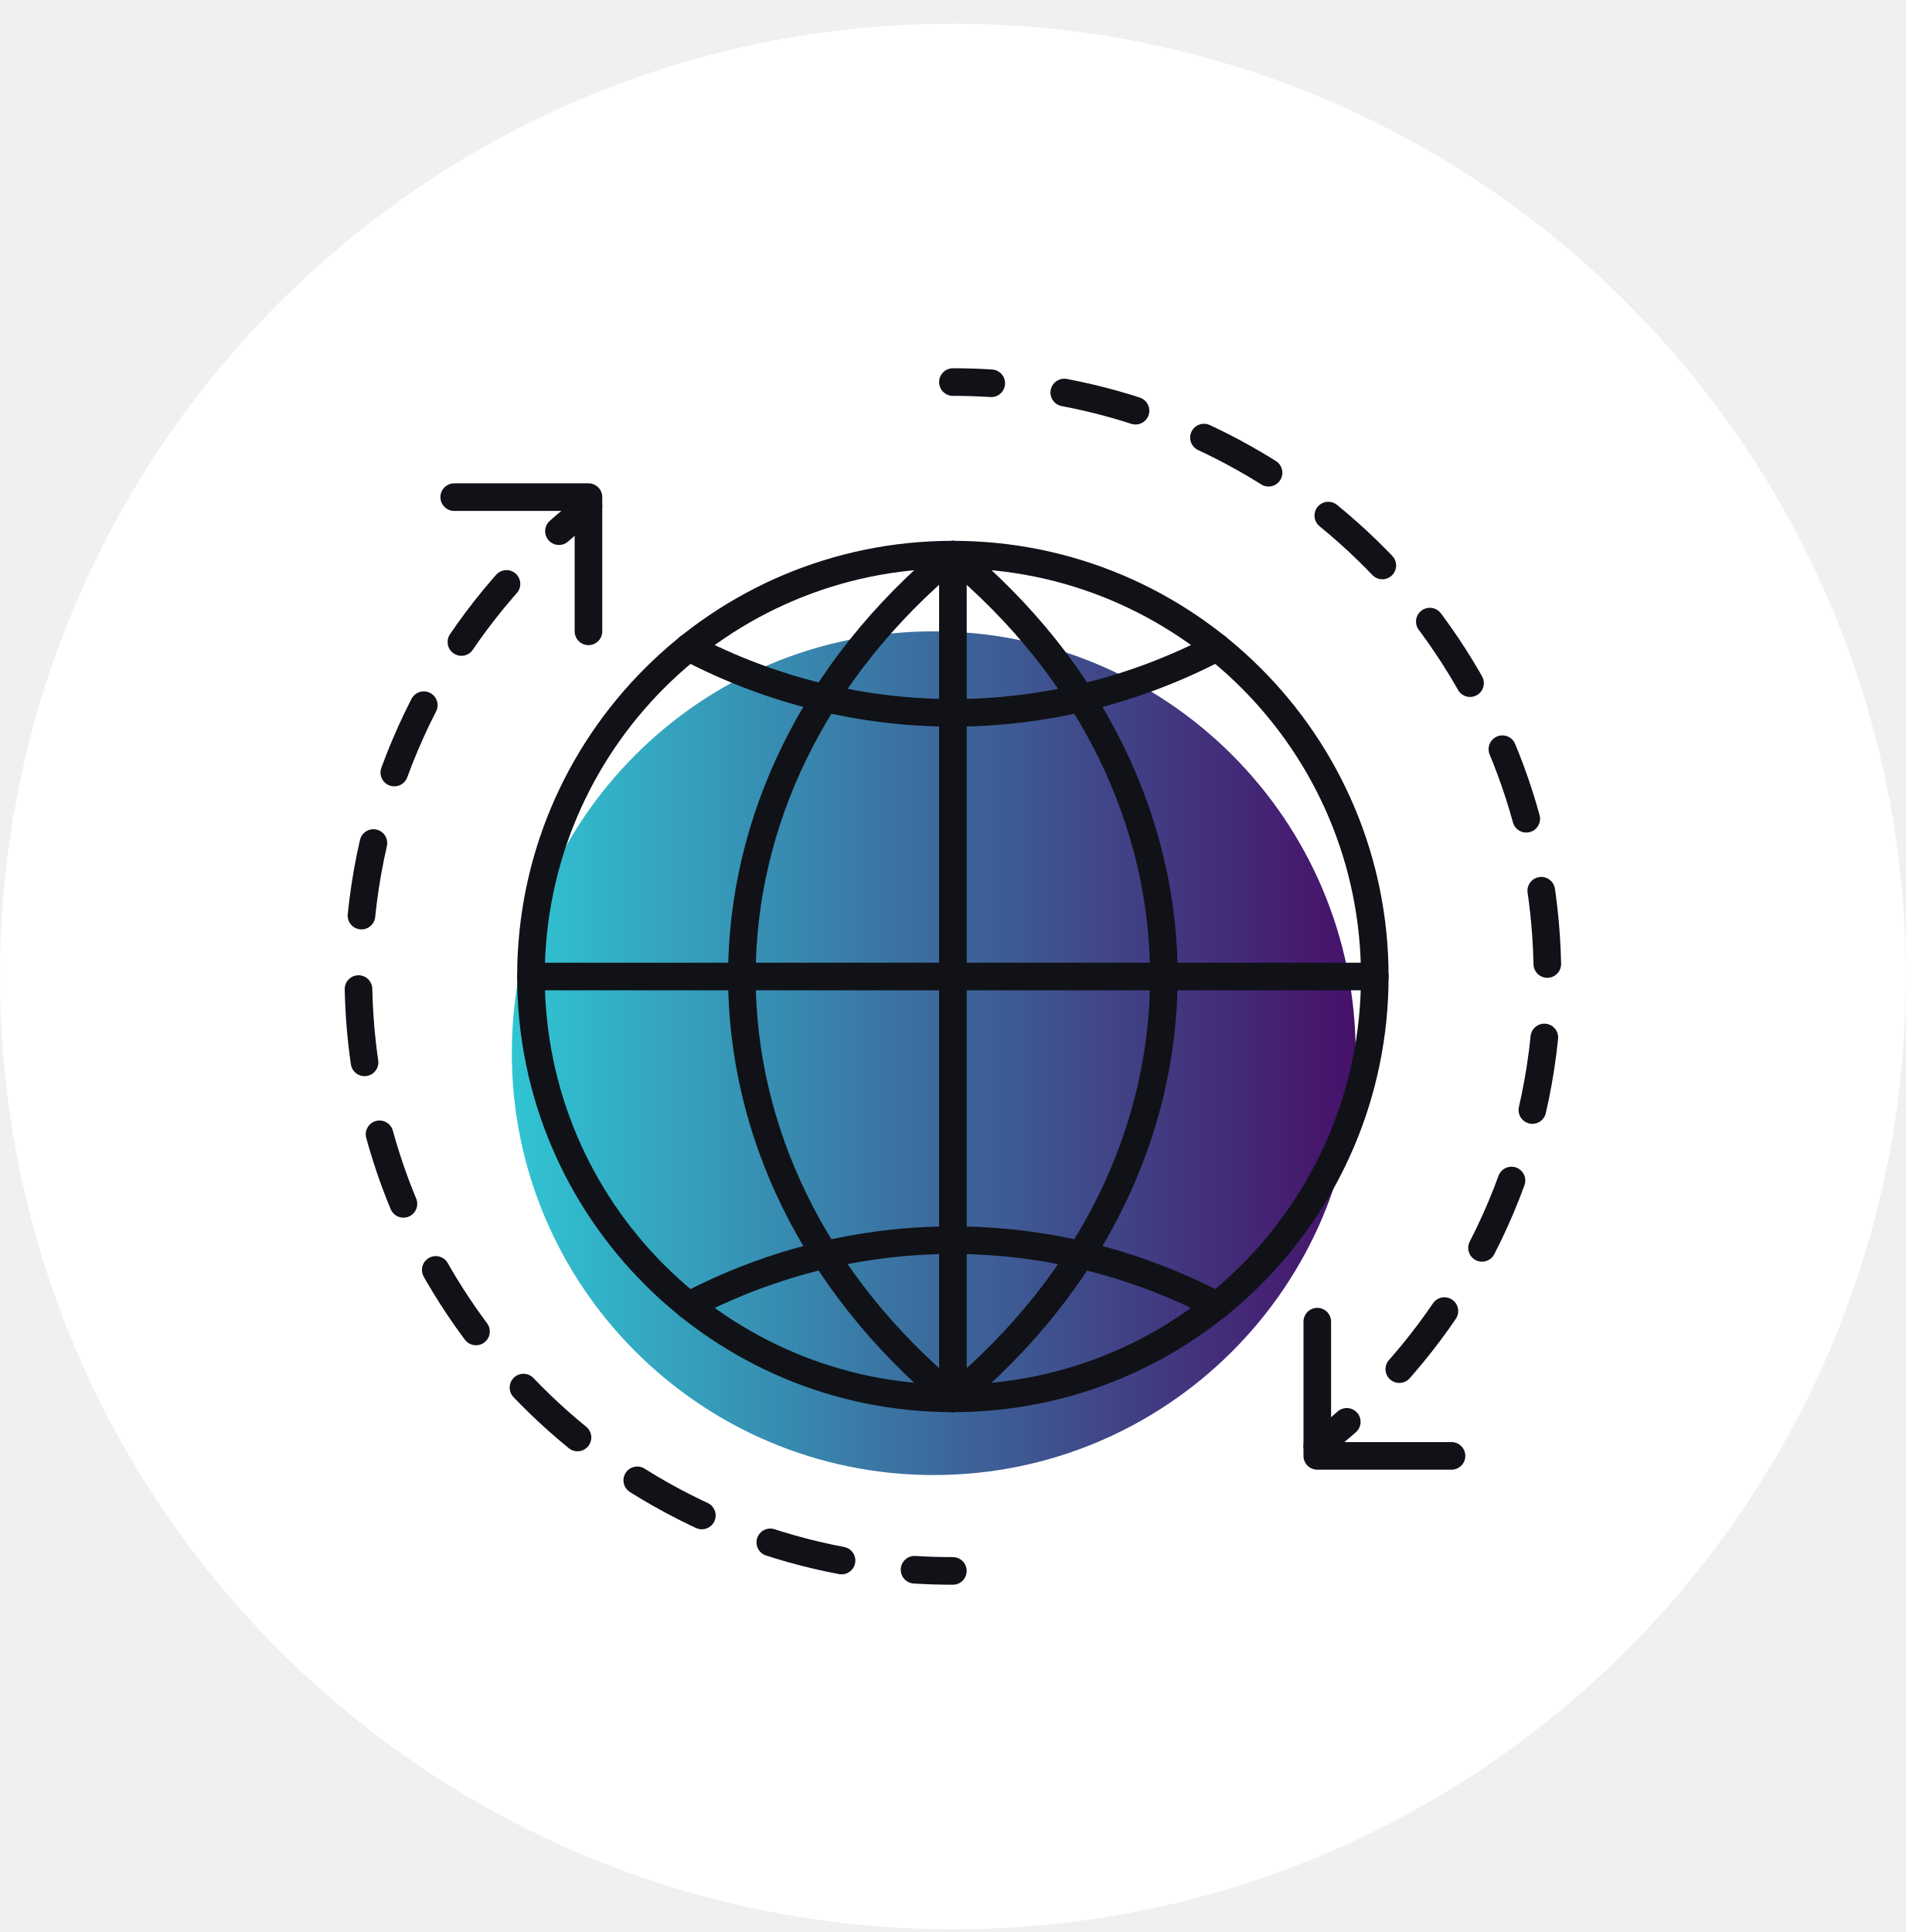
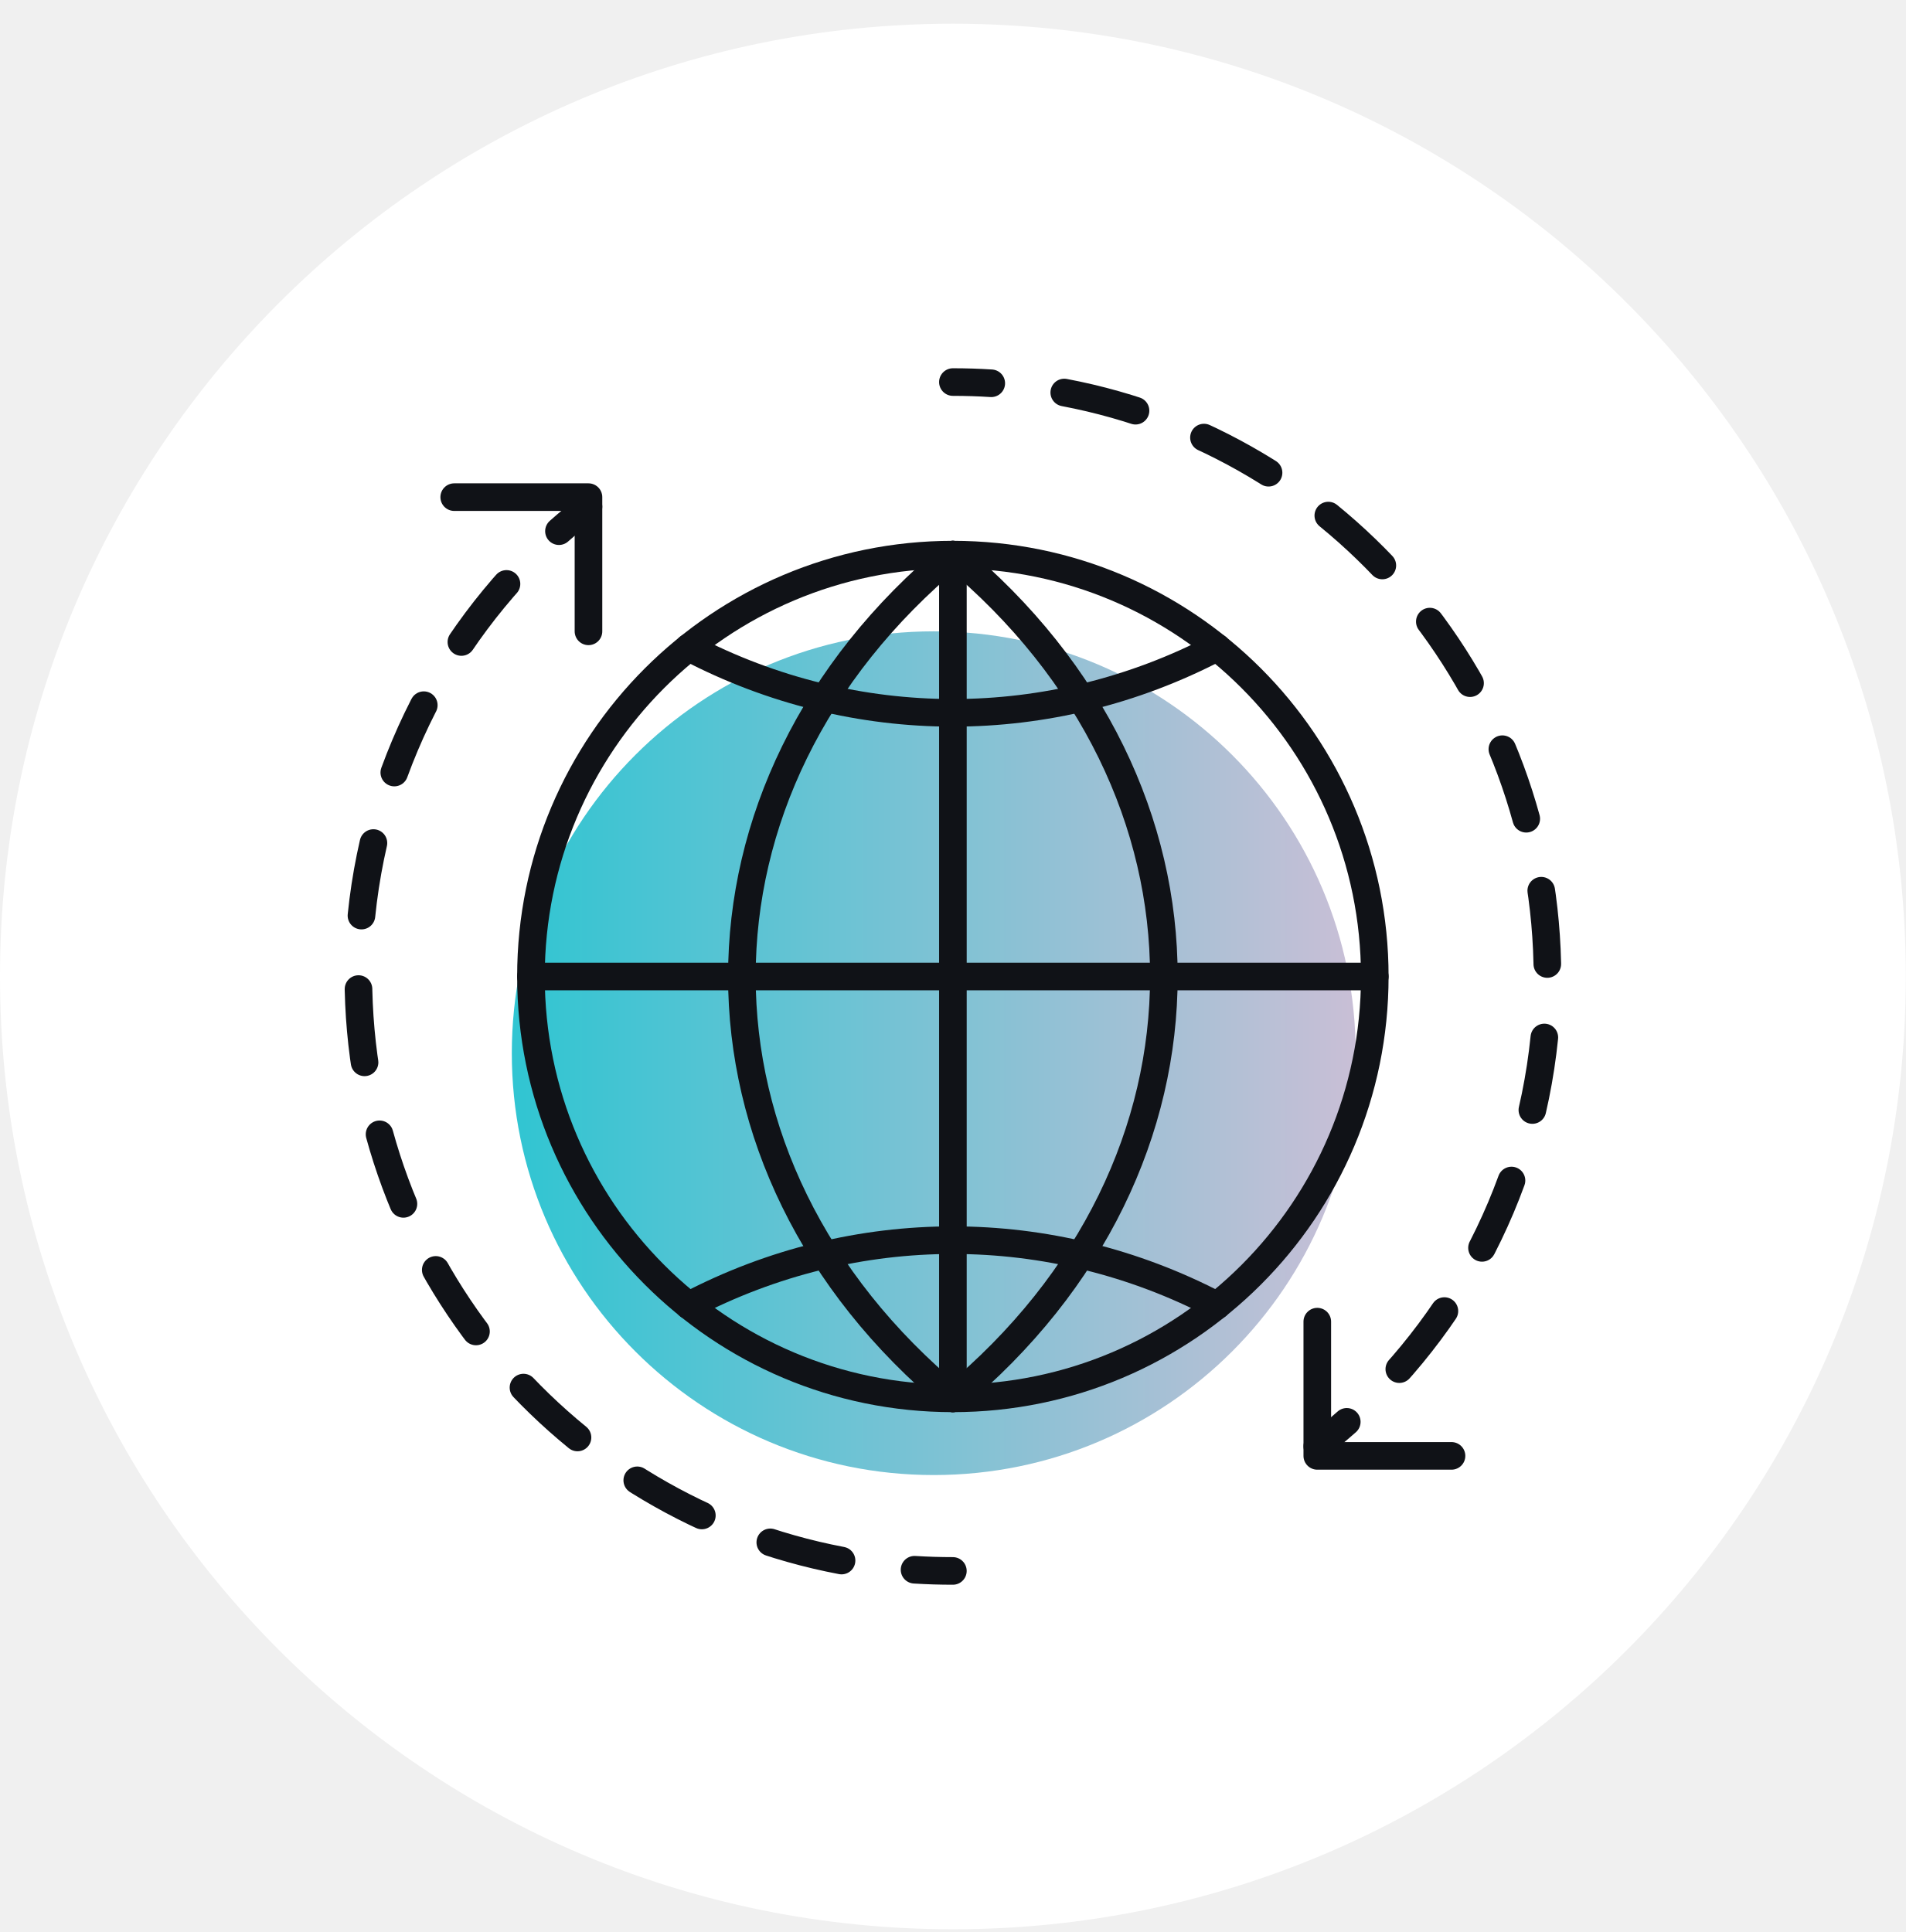
<svg xmlns="http://www.w3.org/2000/svg" width="72" height="73" viewBox="0 0 72 73" fill="none">
  <path fill-rule="evenodd" clip-rule="evenodd" d="M36 0.896C55.882 0.896 72 17.014 72 36.897C72 56.779 55.882 72.897 36 72.897C16.118 72.897 0 56.779 0 36.897C0 17.014 16.118 0.896 36 0.896Z" fill="#FFFFFF" />
  <path d="M51.216 39.795C51.216 48.598 44.079 55.734 35.276 55.734C26.472 55.734 19.336 48.598 19.336 39.795C19.336 30.992 26.472 23.855 35.276 23.855C44.079 23.855 51.216 30.992 51.216 39.795Z" fill="url(#paint0_linear_3_43164)" />
  <path d="M51.938 36.896C51.938 45.699 44.802 52.836 35.998 52.836C27.195 52.836 20.059 45.699 20.059 36.896C20.059 28.093 27.195 20.956 35.998 20.956C44.802 20.956 51.938 28.093 51.938 36.896Z" stroke="#101217" stroke-width="1.043" stroke-linecap="round" stroke-linejoin="round" />
  <path d="M36 20.956V52.836" stroke="#101217" stroke-width="1.043" stroke-linecap="round" stroke-linejoin="round" />
  <path d="M20.059 36.897H51.938" stroke="#101217" stroke-width="1.043" stroke-linecap="round" stroke-linejoin="round" />
  <path d="M26.016 24.463C29.174 26.117 32.591 26.934 35.998 26.934C39.405 26.934 42.822 26.117 45.98 24.463" stroke="#101217" stroke-width="1.043" stroke-linecap="round" stroke-linejoin="round" />
  <path d="M45.98 49.33C42.822 47.677 39.405 46.859 35.998 46.859C32.591 46.859 29.174 47.677 26.016 49.33" stroke="#101217" stroke-width="1.043" stroke-linecap="round" stroke-linejoin="round" />
  <path d="M35.997 52.836C25.371 44.026 25.371 29.767 35.997 20.956" stroke="#101217" stroke-width="1.043" stroke-linecap="round" stroke-linejoin="round" />
  <path d="M36 52.836C46.627 44.026 46.627 29.767 36 20.956" stroke="#101217" stroke-width="1.043" stroke-linecap="round" stroke-linejoin="round" />
  <path d="M54.837 55.01H49.766V49.938" stroke="#101217" stroke-width="1.043" stroke-linecap="round" stroke-linejoin="round" />
  <path d="M36 14.436C36.487 14.436 36.97 14.451 37.449 14.482" stroke="#101217" stroke-width="1.043" stroke-linecap="round" stroke-linejoin="round" />
  <path d="M40.207 14.831C50.6 16.8 58.461 25.932 58.461 36.898C58.461 43.093 55.951 48.706 51.895 52.77" stroke="#101217" stroke-width="1.043" stroke-linecap="round" stroke-linejoin="round" stroke-dasharray="2.78 2.78" />
  <path d="M50.88 53.724C50.519 54.043 50.147 54.352 49.766 54.648" stroke="#101217" stroke-width="1.043" stroke-linecap="round" stroke-linejoin="round" />
  <path d="M35.999 59.357C35.513 59.357 35.03 59.342 34.551 59.312" stroke="#101217" stroke-width="1.043" stroke-linecap="round" stroke-linejoin="round" />
  <path d="M17.16 18.784H22.232V23.855" stroke="#101217" stroke-width="1.043" stroke-linecap="round" stroke-linejoin="round" />
  <path d="M31.793 58.965C21.399 56.995 13.539 47.863 13.539 36.898C13.539 30.703 16.049 25.09 20.105 21.026" stroke="#101217" stroke-width="1.043" stroke-linecap="round" stroke-linejoin="round" stroke-dasharray="2.78 2.78" />
  <path d="M21.117 20.07C21.479 19.75 21.85 19.441 22.232 19.145" stroke="#101217" stroke-width="1.043" stroke-linecap="round" stroke-linejoin="round" />
  <defs>
    <linearGradient id="paint0_linear_3_43164" x1="19.336" y1="39.795" x2="51.216" y2="39.795" gradientUnits="userSpaceOnUse">
      <stop stop-color="#30C5D2" />
-       <stop offset="1" stop-color="#471069" />
+       <stop offset="1" stop-color="#C9BFD6" />
    </linearGradient>
  </defs>
</svg>
